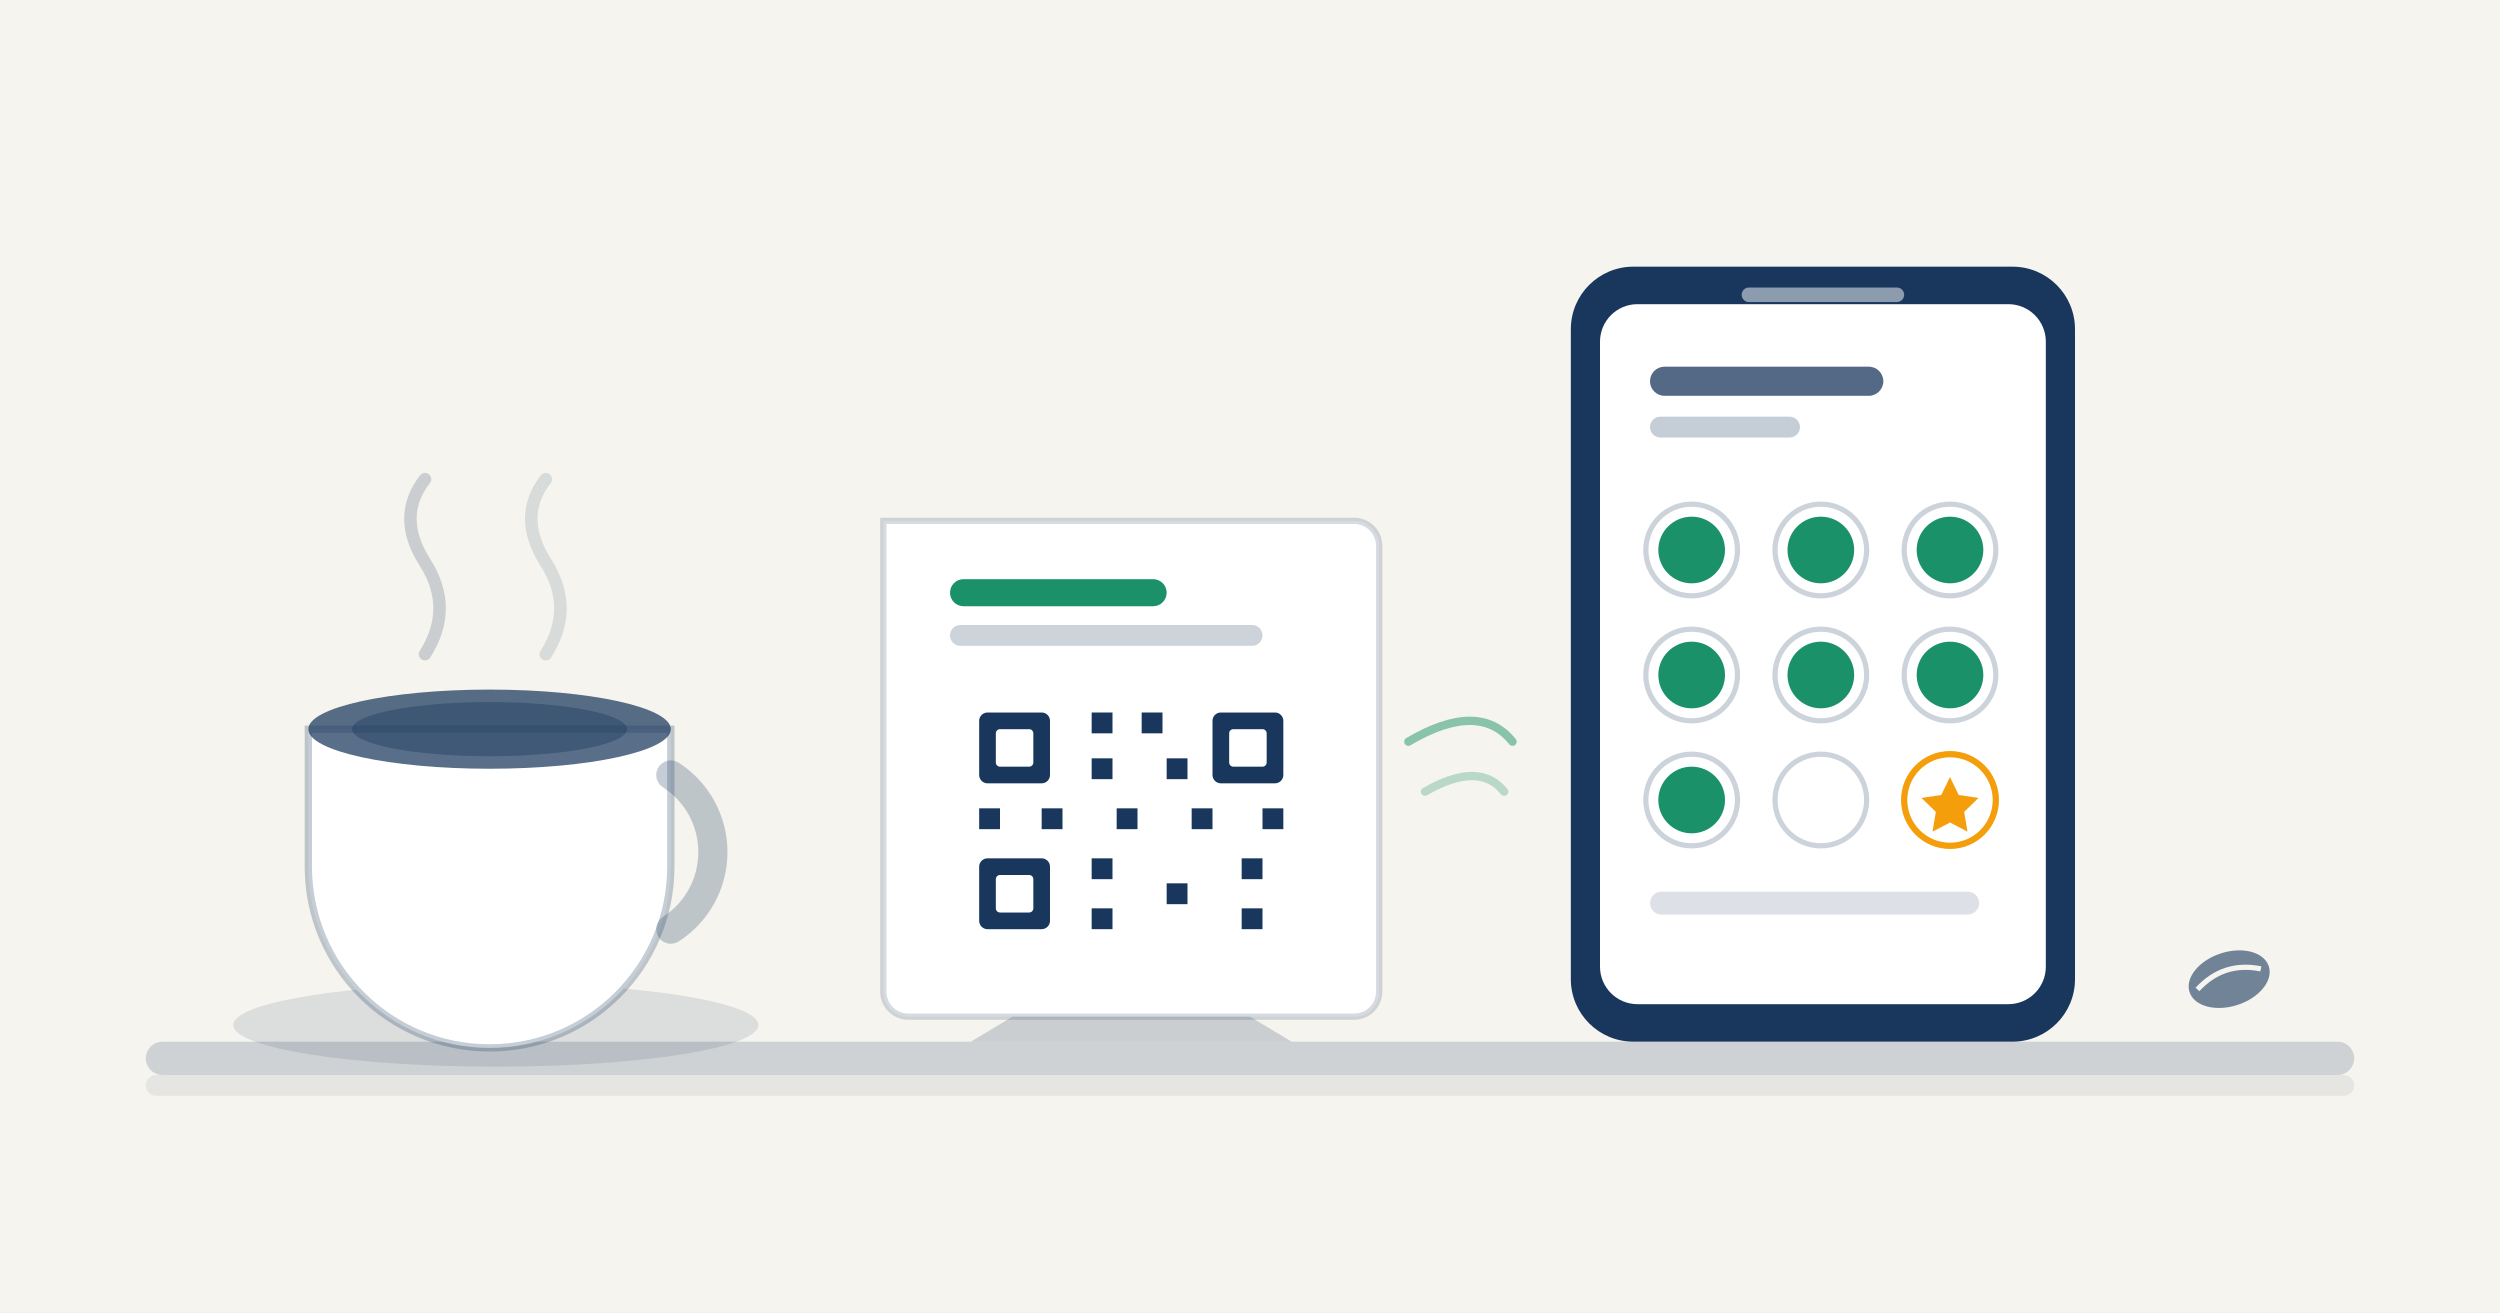
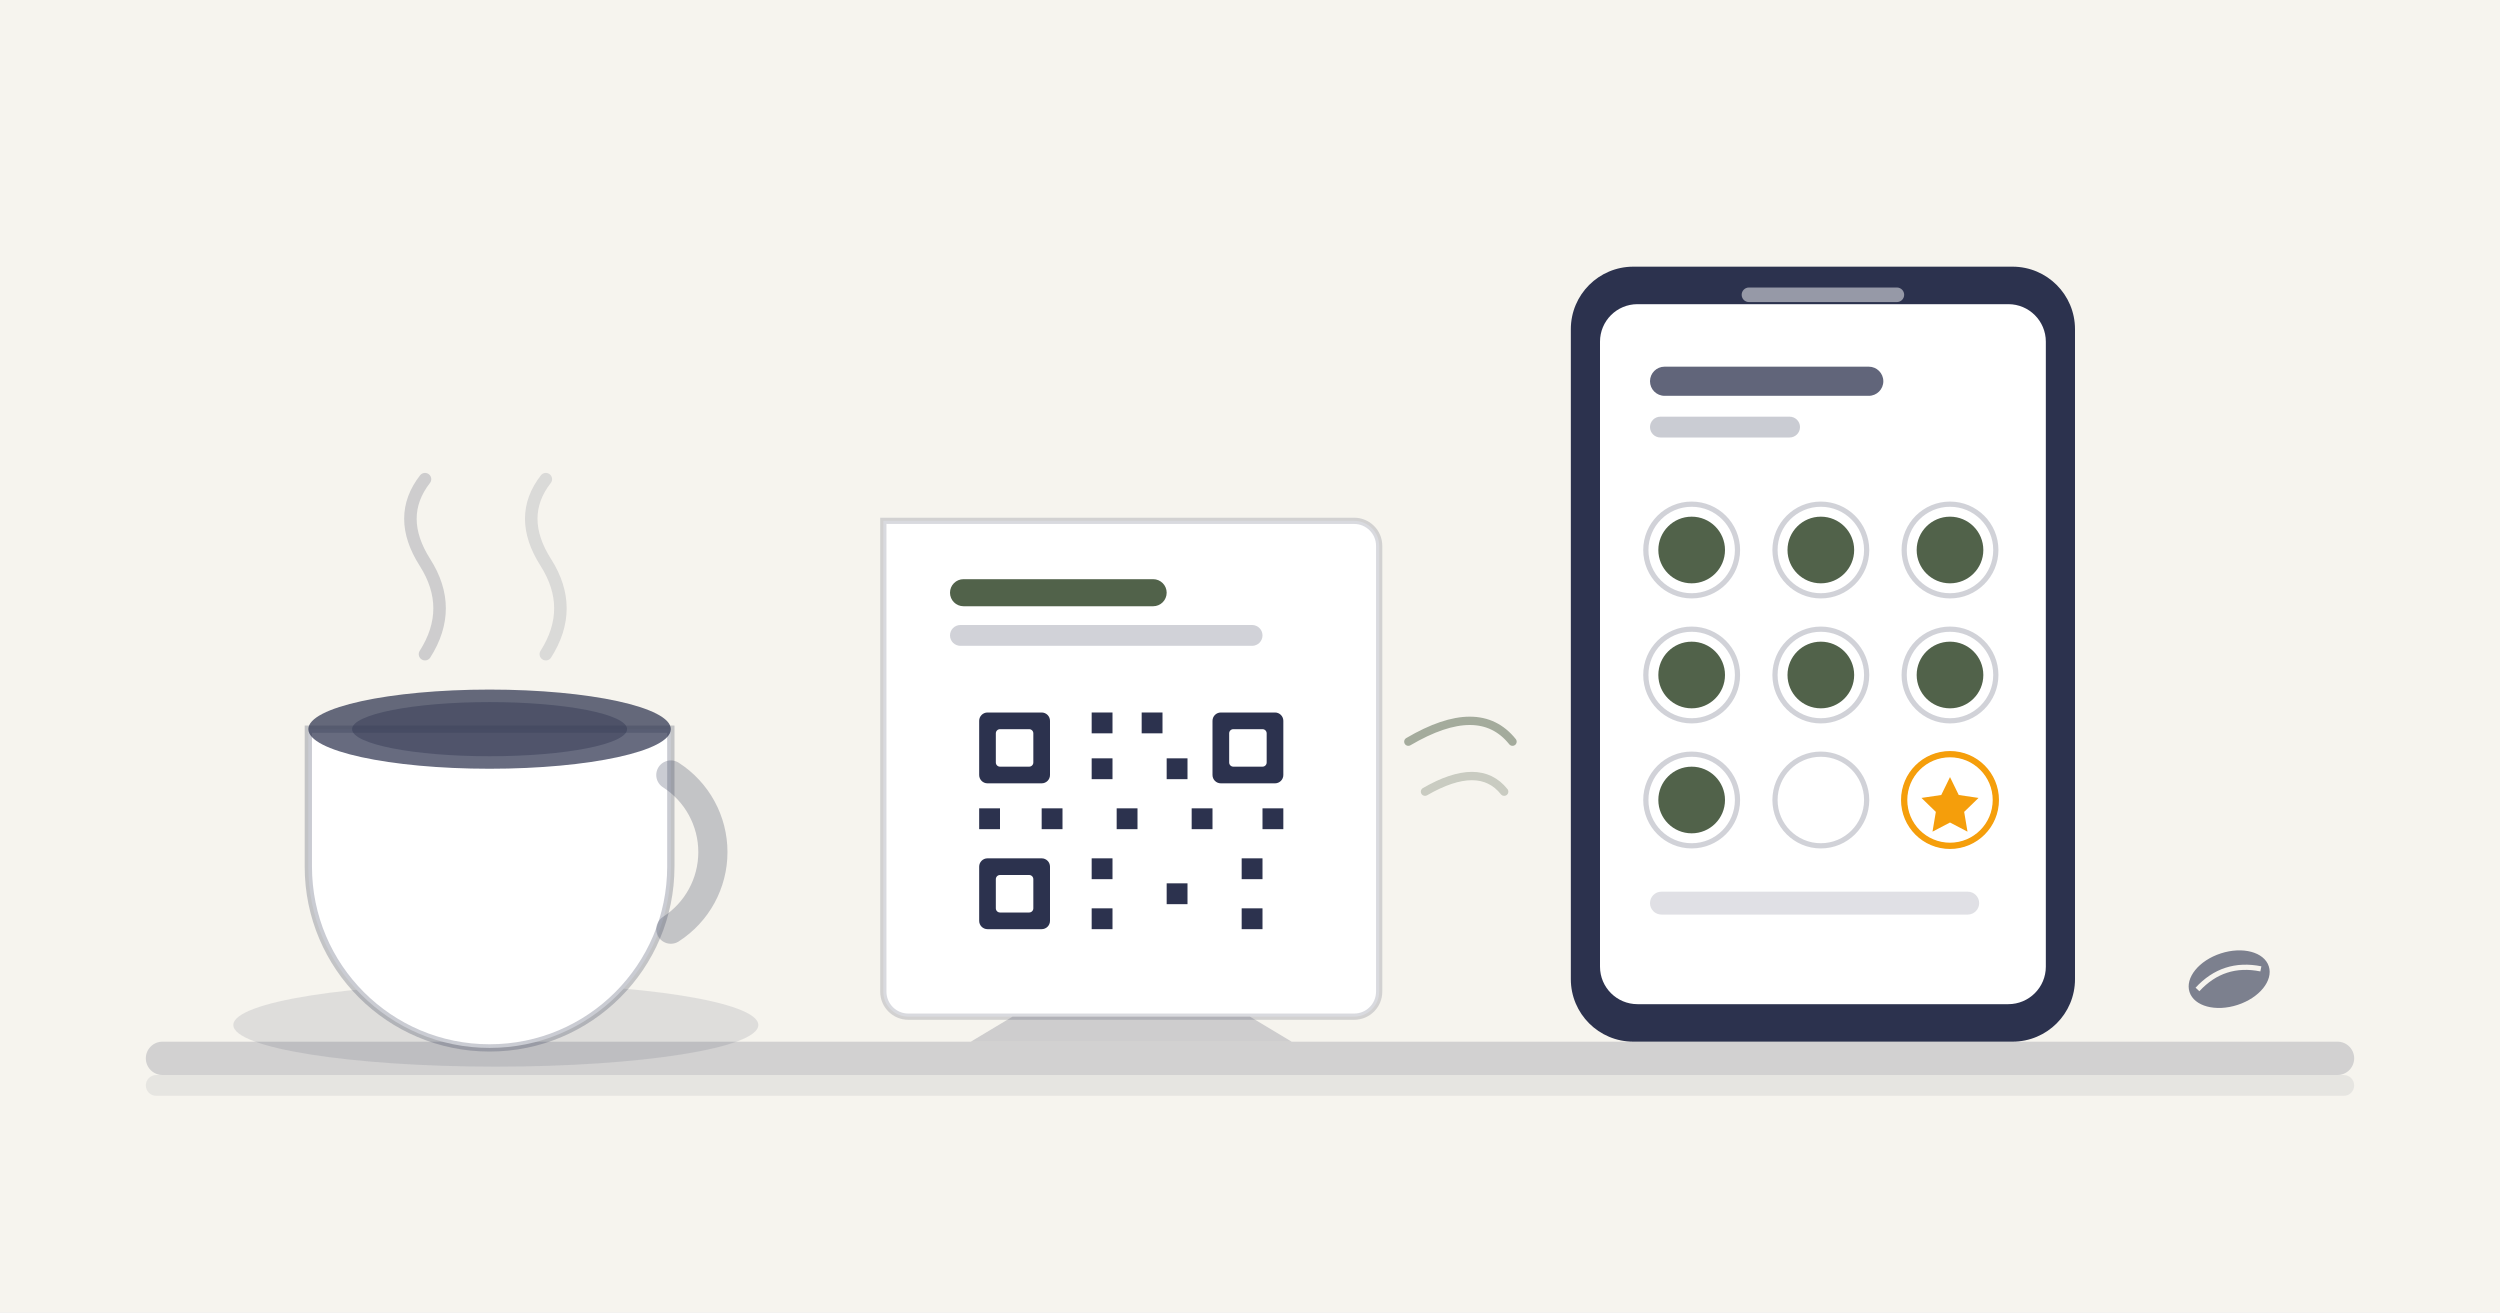
<svg xmlns="http://www.w3.org/2000/svg" viewBox="0 0 1200 630" width="1200" height="630" role="img" aria-label="Kaffekop på en cafédisk ved siden af et lille skilt med QR-kode og en telefon, der viser et stempelkort med ti felter">
  <rect width="1200" height="630" fill="#f6f4ee" />
-   <rect x="70" y="500" width="1060" height="16" rx="8" fill="#19375c" opacity="0.18" />
-   <rect x="70" y="516" width="1060" height="10" rx="5" fill="#19375c" opacity="0.08" />
+   <rect x="70" y="500" width="1060" height="16" rx="8" fill="#2c324e" opacity="0.18" />
+   <rect x="70" y="516" width="1060" height="10" rx="5" fill="#2c324e" opacity="0.08" />
  <g>
-     <ellipse cx="238" cy="492" rx="126" ry="20" fill="#19375c" opacity="0.12" />
+     <ellipse cx="238" cy="492" rx="126" ry="20" fill="#2c324e" opacity="0.12" />
    <path d="M148 350 h174 v66 a87 87 0 0 1 -87 87 a87 87 0 0 1 -87 -87 z" fill="#ffffff" />
-     <path d="M148 350 h174 v66 a87 87 0 0 1 -87 87 a87 87 0 0 1 -87 -87 z" fill="none" stroke="#19375c" stroke-width="3.5" opacity="0.25" />
-     <ellipse cx="235" cy="350" rx="87" ry="19" fill="#19375c" opacity="0.72" />
-     <ellipse cx="235" cy="350" rx="66" ry="13" fill="#19375c" opacity="0.4" />
-     <path d="M322 372 a44 44 0 0 1 0 74" fill="none" stroke="#19375c" stroke-width="14" stroke-linecap="round" opacity="0.25" />
-     <path d="M204 314 q14 -22 0 -44 q-14 -22 0 -40" fill="none" stroke="#19375c" stroke-width="6" stroke-linecap="round" opacity="0.2" />
-     <path d="M262 314 q14 -22 0 -44 q-14 -22 0 -40" fill="none" stroke="#19375c" stroke-width="6" stroke-linecap="round" opacity="0.14" />
+     <path d="M148 350 h174 v66 a87 87 0 0 1 -87 87 a87 87 0 0 1 -87 -87 z" fill="none" stroke="#2c324e" stroke-width="3.5" opacity="0.25" />
+     <ellipse cx="235" cy="350" rx="87" ry="19" fill="#2c324e" opacity="0.72" />
+     <ellipse cx="235" cy="350" rx="66" ry="13" fill="#2c324e" opacity="0.4" />
+     <path d="M322 372 a44 44 0 0 1 0 74" fill="none" stroke="#2c324e" stroke-width="14" stroke-linecap="round" opacity="0.25" />
+     <path d="M204 314 q14 -22 0 -44 q-14 -22 0 -40" fill="none" stroke="#2c324e" stroke-width="6" stroke-linecap="round" opacity="0.2" />
+     <path d="M262 314 q14 -22 0 -44 q-14 -22 0 -40" fill="none" stroke="#2c324e" stroke-width="6" stroke-linecap="round" opacity="0.14" />
  </g>
  <g>
    <path d="M436 250 h214 a12 12 0 0 1 12 12 v214 a12 12 0 0 1 -12 12 h-214 a12 12 0 0 1 -12 -12 v-226 z" fill="#ffffff" />
-     <path d="M436 250 h214 a12 12 0 0 1 12 12 v214 a12 12 0 0 1 -12 12 h-214 a12 12 0 0 1 -12 -12 v-226 z" fill="none" stroke="#19375c" stroke-width="3" opacity="0.18" />
-     <path d="M486 488 h114 l20 12 h-154 z" fill="#19375c" opacity="0.2" />
-     <rect x="456" y="278" width="104" height="13" rx="6.5" fill="#1b916a" />
-     <rect x="456" y="300" width="150" height="10" rx="5" fill="#19375c" opacity="0.22" />
+     <path d="M436 250 h214 a12 12 0 0 1 12 12 v214 a12 12 0 0 1 -12 12 h-214 a12 12 0 0 1 -12 -12 v-226 z" fill="none" stroke="#2c324e" stroke-width="3" opacity="0.18" />
+     <path d="M486 488 h114 l20 12 h-154 z" fill="#2c324e" opacity="0.2" />
+     <rect x="456" y="278" width="104" height="13" rx="6.5" fill="#51624a" />
+     <rect x="456" y="300" width="150" height="10" rx="5" fill="#2c324e" opacity="0.22" />
    <g>
      <rect x="456" y="328" width="174" height="132" rx="8" fill="#ffffff" />
-       <g fill="#19375c">
+       <g fill="#2c324e">
        <rect x="470" y="342" width="34" height="34" rx="4" />
        <rect x="582" y="342" width="34" height="34" rx="4" />
        <rect x="470" y="412" width="34" height="34" rx="4" />
        <g fill="#ffffff">
          <rect x="478" y="350" width="18" height="18" rx="2" />
          <rect x="590" y="350" width="18" height="18" rx="2" />
          <rect x="478" y="420" width="18" height="18" rx="2" />
        </g>
        <rect x="524" y="342" width="10" height="10" />
        <rect x="548" y="342" width="10" height="10" />
        <rect x="524" y="364" width="10" height="10" />
        <rect x="560" y="364" width="10" height="10" />
        <rect x="470" y="388" width="10" height="10" />
        <rect x="500" y="388" width="10" height="10" />
        <rect x="536" y="388" width="10" height="10" />
        <rect x="572" y="388" width="10" height="10" />
        <rect x="606" y="388" width="10" height="10" />
        <rect x="524" y="412" width="10" height="10" />
        <rect x="560" y="424" width="10" height="10" />
        <rect x="596" y="412" width="10" height="10" />
        <rect x="524" y="436" width="10" height="10" />
        <rect x="596" y="436" width="10" height="10" />
      </g>
    </g>
  </g>
  <g>
-     <rect x="754" y="128" width="242" height="372" rx="30" fill="#19375c" />
+     <rect x="754" y="128" width="242" height="372" rx="30" fill="#2c324e" />
    <rect x="768" y="146" width="214" height="336" rx="18" fill="#ffffff" />
    <rect x="836" y="138" width="78" height="7" rx="3.5" fill="#ffffff" opacity="0.5" />
-     <rect x="792" y="176" width="112" height="14" rx="7" fill="#19375c" opacity="0.75" />
-     <rect x="792" y="200" width="72" height="10" rx="5" fill="#19375c" opacity="0.25" />
+     <rect x="792" y="176" width="112" height="14" rx="7" fill="#2c324e" opacity="0.75" />
+     <rect x="792" y="200" width="72" height="10" rx="5" fill="#2c324e" opacity="0.25" />
    <g>
-       <g fill="none" stroke="#19375c" stroke-width="2.5" opacity="0.22">
+       <g fill="none" stroke="#2c324e" stroke-width="2.5" opacity="0.22">
        <circle cx="812" cy="264" r="22" />
        <circle cx="874" cy="264" r="22" />
        <circle cx="936" cy="264" r="22" />
        <circle cx="812" cy="324" r="22" />
        <circle cx="874" cy="324" r="22" />
        <circle cx="936" cy="324" r="22" />
        <circle cx="812" cy="384" r="22" />
        <circle cx="874" cy="384" r="22" />
        <circle cx="936" cy="384" r="22" />
      </g>
-       <g fill="#1b916a">
+       <g fill="#51624a">
        <circle cx="812" cy="264" r="16" />
        <circle cx="874" cy="264" r="16" />
        <circle cx="936" cy="264" r="16" />
        <circle cx="812" cy="324" r="16" />
        <circle cx="874" cy="324" r="16" />
        <circle cx="936" cy="324" r="16" />
        <circle cx="812" cy="384" r="16" />
      </g>
      <circle cx="936" cy="384" r="22" fill="none" stroke="#f59e0b" stroke-width="3" />
      <path d="M936 373 l4.2 8.6 9.5 1.4 -6.9 6.7 1.6 9.5 -8.4 -4.4 -8.4 4.4 1.6 -9.5 -6.9 -6.7 9.5 -1.4 z" fill="#f59e0b" />
    </g>
-     <rect x="792" y="428" width="158" height="11" rx="5.5" fill="#19375c" opacity="0.15" />
+     <rect x="792" y="428" width="158" height="11" rx="5.5" fill="#2c324e" opacity="0.15" />
    <rect x="792" y="452" width="158" height="0" rx="0" fill="none" />
  </g>
-   <path d="M676 356 q34 -20 50 0" fill="none" stroke="#1b916a" stroke-width="4" stroke-linecap="round" opacity="0.5" />
-   <path d="M684 380 q26 -15 38 0" fill="none" stroke="#1b916a" stroke-width="4" stroke-linecap="round" opacity="0.28" />
+   <path d="M676 356 q34 -20 50 0" fill="none" stroke="#51624a" stroke-width="4" stroke-linecap="round" opacity="0.5" />
+   <path d="M684 380 q26 -15 38 0" fill="none" stroke="#51624a" stroke-width="4" stroke-linecap="round" opacity="0.28" />
  <g transform="rotate(-18 1070 470)">
-     <ellipse cx="1070" cy="470" rx="20" ry="13" fill="#19375c" opacity="0.6" />
+     <ellipse cx="1070" cy="470" rx="20" ry="13" fill="#2c324e" opacity="0.6" />
    <path d="M1054 470 q16 -9 32 0" fill="none" stroke="#f6f4ee" stroke-width="2.5" />
  </g>
</svg>
